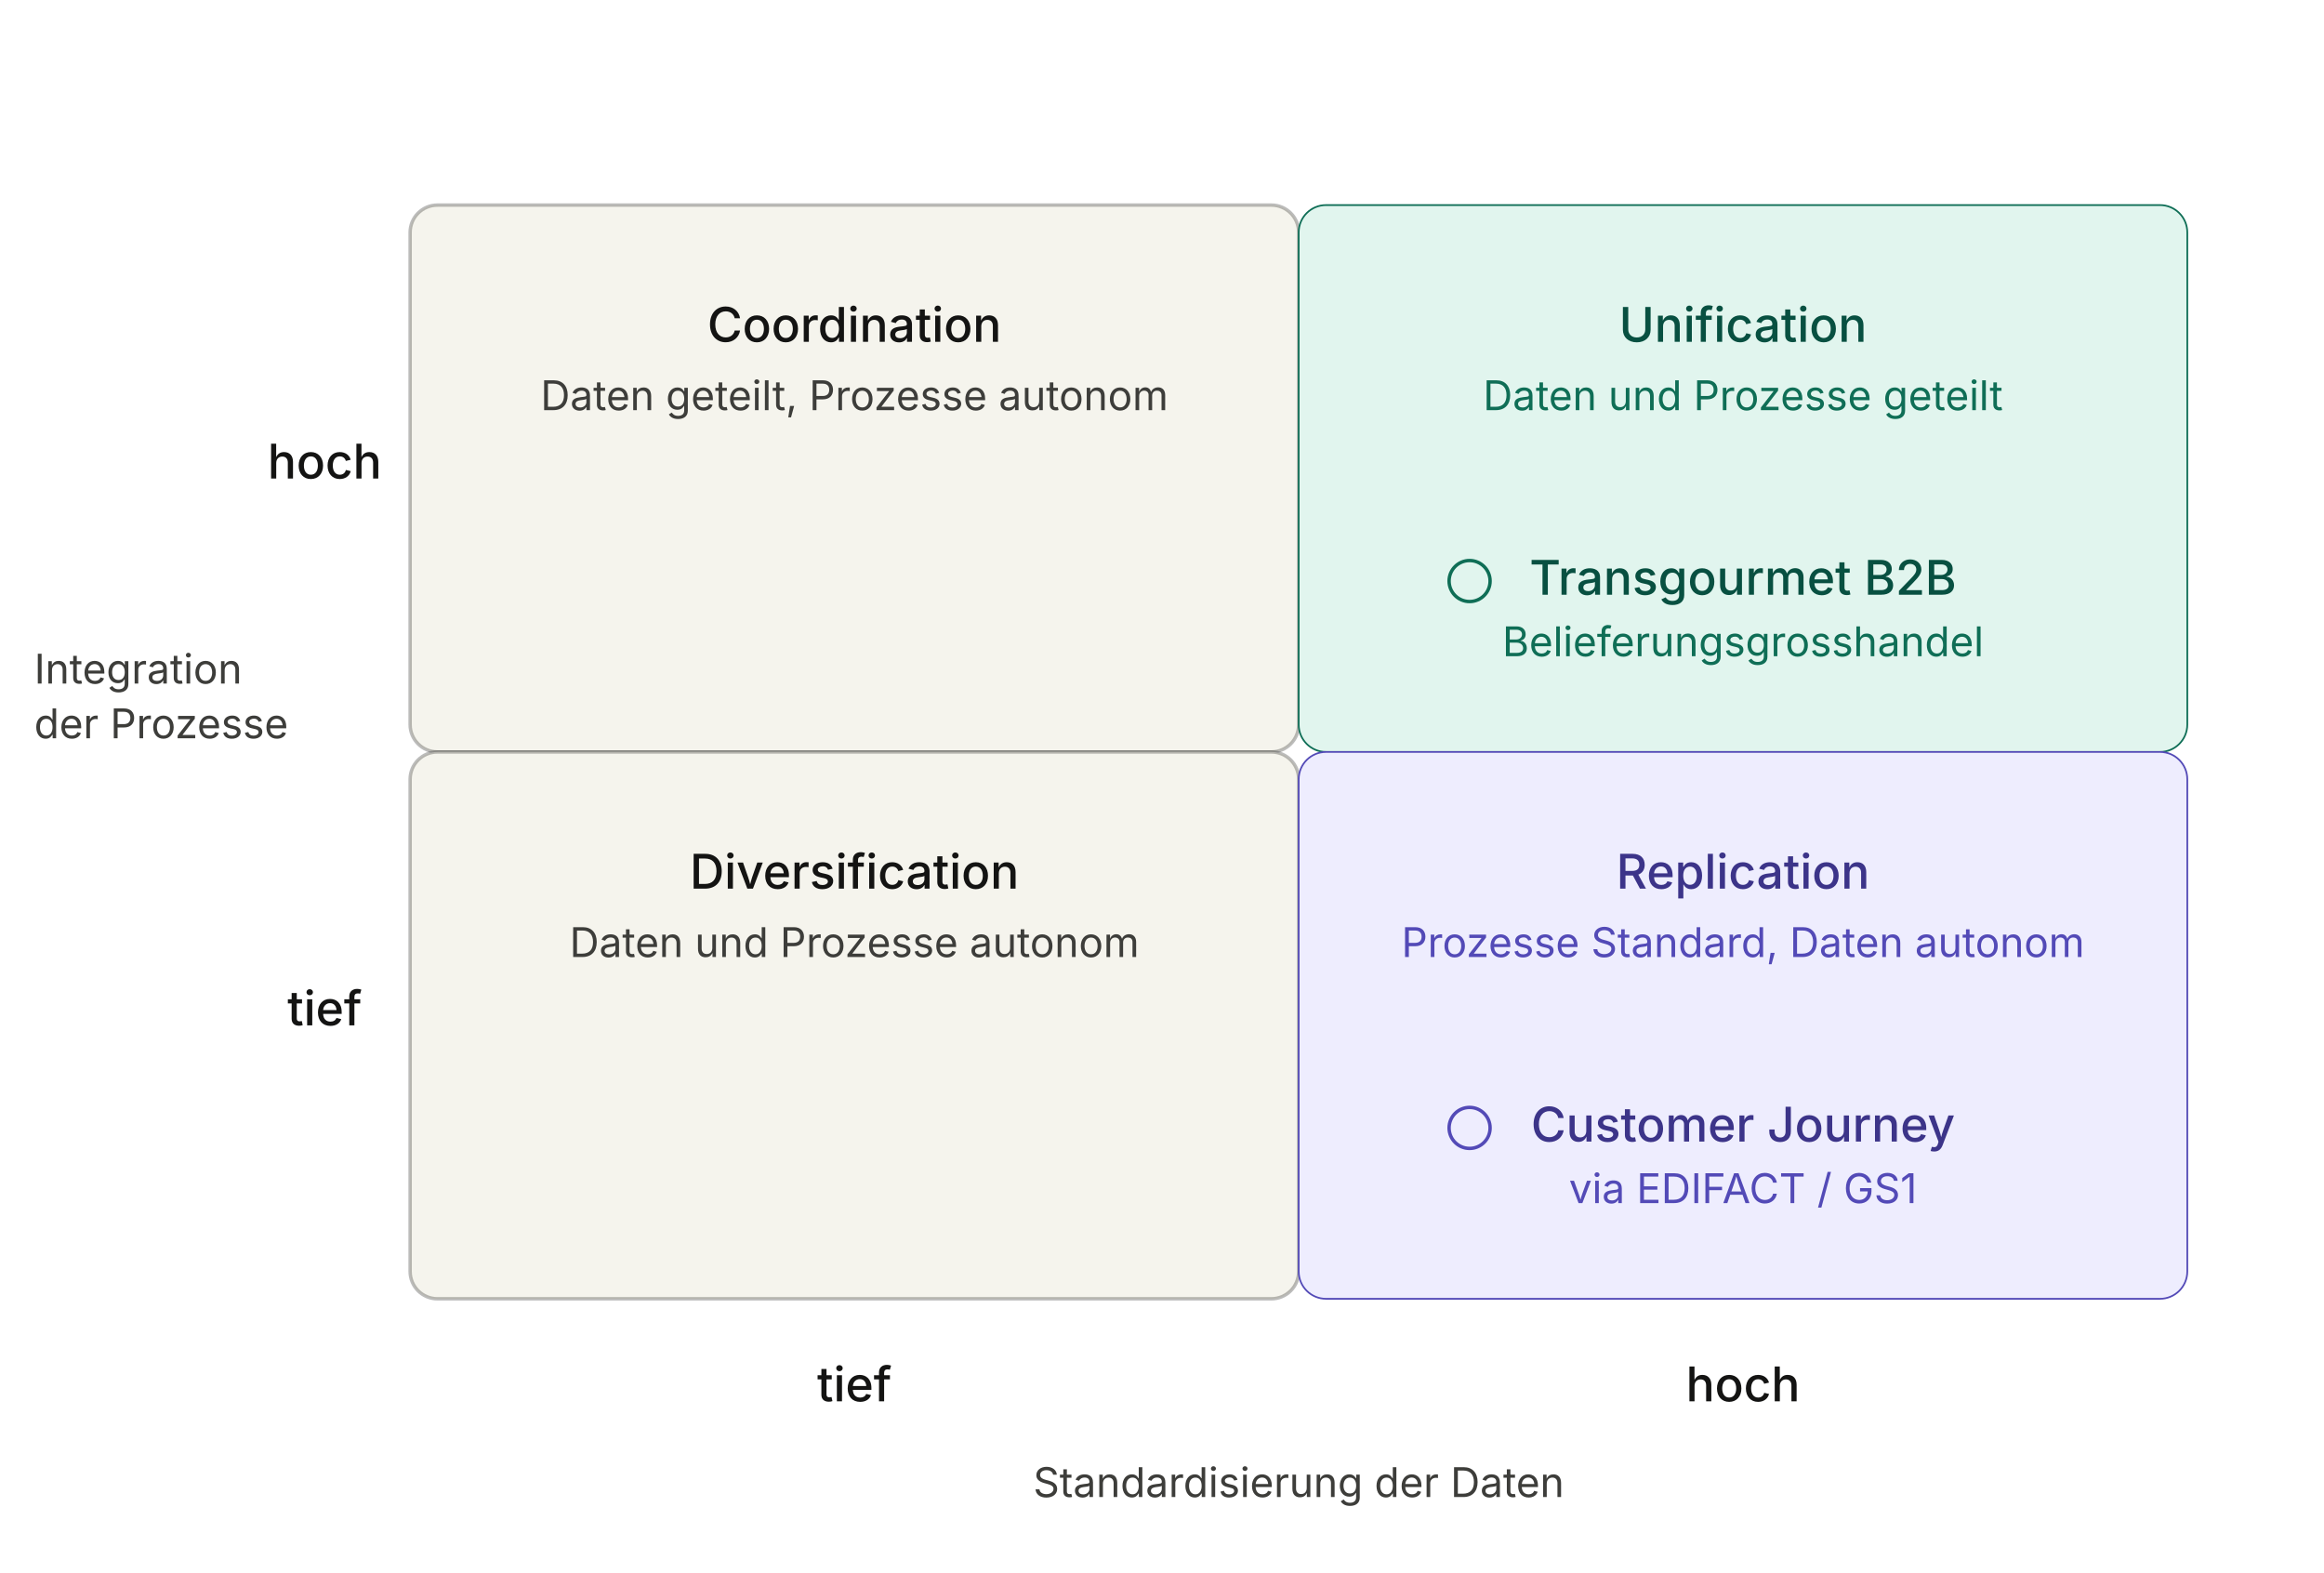
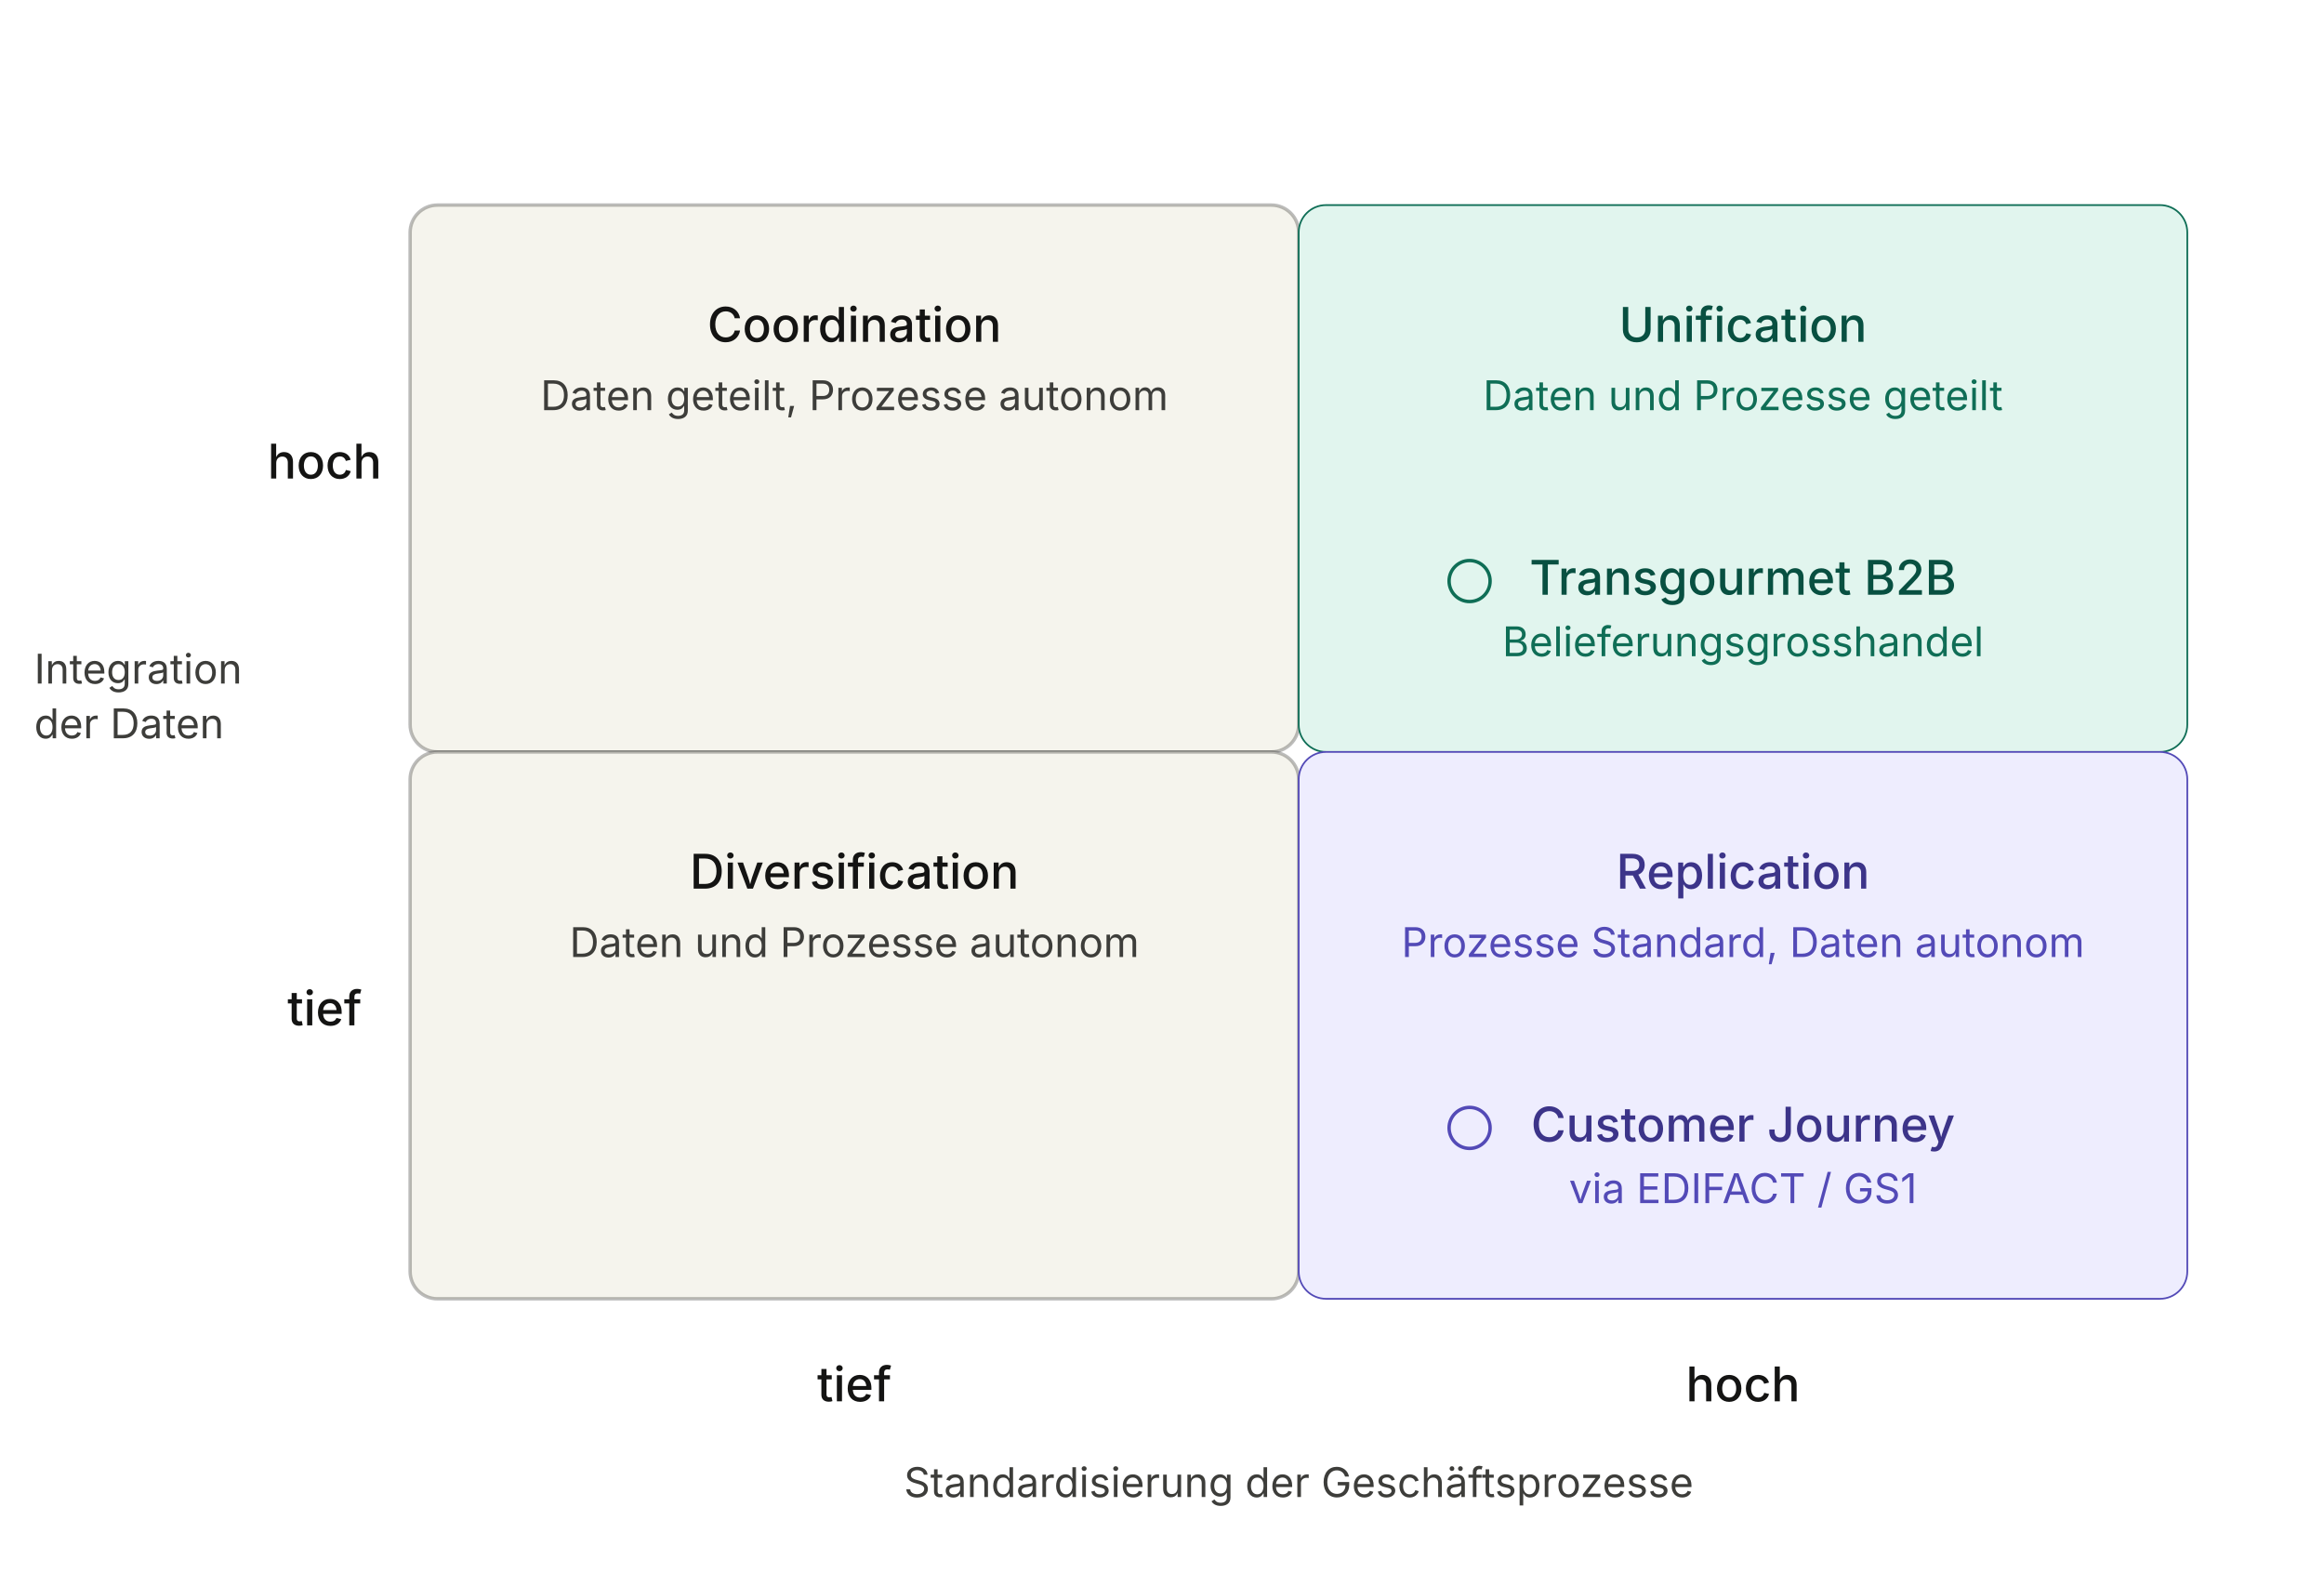
<svg xmlns="http://www.w3.org/2000/svg" width="100%" viewBox="0 0 680 460" role="img" style="">
  <defs>
    <marker id="arrow" viewBox="0 0 10 10" refX="8" refY="5" markerWidth="6" markerHeight="6" orient="auto-start-reverse">
      <path d="M2 1L8 5L2 9" fill="none" stroke="context-stroke" stroke-width="1.5" stroke-linecap="round" stroke-linejoin="round" />
    </marker>
  </defs>
  <text x="10" y="200" style="fill:rgb(61, 61, 58);stroke:none;color:rgb(0, 0, 0);stroke-width:1px;stroke-linecap:butt;stroke-linejoin:miter;opacity:1;font-family:&quot;Anthropic Sans&quot;, -apple-system, BlinkMacSystemFont, &quot;Segoe UI&quot;, sans-serif;font-size:12px;font-weight:400;text-anchor:start;dominant-baseline:auto">Integration</text>
-   <text x="10" y="216" style="fill:rgb(61, 61, 58);stroke:none;color:rgb(0, 0, 0);stroke-width:1px;stroke-linecap:butt;stroke-linejoin:miter;opacity:1;font-family:&quot;Anthropic Sans&quot;, -apple-system, BlinkMacSystemFont, &quot;Segoe UI&quot;, sans-serif;font-size:12px;font-weight:400;text-anchor:start;dominant-baseline:auto">der Prozesse</text>
+   <text x="10" y="216" style="fill:rgb(61, 61, 58);stroke:none;color:rgb(0, 0, 0);stroke-width:1px;stroke-linecap:butt;stroke-linejoin:miter;opacity:1;font-family:&quot;Anthropic Sans&quot;, -apple-system, BlinkMacSystemFont, &quot;Segoe UI&quot;, sans-serif;font-size:12px;font-weight:400;text-anchor:start;dominant-baseline:auto">der Daten</text>
  <text x="95" y="140" text-anchor="middle" style="fill:rgb(20, 20, 19);stroke:none;color:rgb(0, 0, 0);stroke-width:1px;stroke-linecap:butt;stroke-linejoin:miter;opacity:1;font-family:&quot;Anthropic Sans&quot;, -apple-system, BlinkMacSystemFont, &quot;Segoe UI&quot;, sans-serif;font-size:14px;font-weight:500;text-anchor:middle;dominant-baseline:auto">hoch</text>
  <text x="95" y="300" text-anchor="middle" style="fill:rgb(20, 20, 19);stroke:none;color:rgb(0, 0, 0);stroke-width:1px;stroke-linecap:butt;stroke-linejoin:miter;opacity:1;font-family:&quot;Anthropic Sans&quot;, -apple-system, BlinkMacSystemFont, &quot;Segoe UI&quot;, sans-serif;font-size:14px;font-weight:500;text-anchor:middle;dominant-baseline:auto">tief</text>
  <g style="fill:rgb(0, 0, 0);stroke:none;color:rgb(0, 0, 0);stroke-width:1px;stroke-linecap:butt;stroke-linejoin:miter;opacity:1;font-family:&quot;Anthropic Sans&quot;, -apple-system, BlinkMacSystemFont, &quot;Segoe UI&quot;, sans-serif;font-size:16px;font-weight:400;text-anchor:start;dominant-baseline:auto">
    <rect x="120" y="60" width="260" height="160" rx="8" style="fill:rgb(245, 244, 237);stroke:rgba(31, 30, 29, 0.3);color:rgb(0, 0, 0);stroke-width:1px;stroke-linecap:butt;stroke-linejoin:miter;opacity:1;font-family:&quot;Anthropic Sans&quot;, -apple-system, BlinkMacSystemFont, &quot;Segoe UI&quot;, sans-serif;font-size:16px;font-weight:400;text-anchor:start;dominant-baseline:auto" />
    <text x="250" y="100" text-anchor="middle" style="fill:rgb(20, 20, 19);stroke:none;color:rgb(0, 0, 0);stroke-width:1px;stroke-linecap:butt;stroke-linejoin:miter;opacity:1;font-family:&quot;Anthropic Sans&quot;, -apple-system, BlinkMacSystemFont, &quot;Segoe UI&quot;, sans-serif;font-size:14px;font-weight:500;text-anchor:middle;dominant-baseline:auto">Coordination</text>
    <text x="250" y="120" text-anchor="middle" style="fill:rgb(61, 61, 58);stroke:none;color:rgb(0, 0, 0);stroke-width:1px;stroke-linecap:butt;stroke-linejoin:miter;opacity:1;font-family:&quot;Anthropic Sans&quot;, -apple-system, BlinkMacSystemFont, &quot;Segoe UI&quot;, sans-serif;font-size:12px;font-weight:400;text-anchor:middle;dominant-baseline:auto">Daten geteilt, Prozesse autonom</text>
  </g>
  <g style="fill:rgb(0, 0, 0);stroke:none;color:rgb(0, 0, 0);stroke-width:1px;stroke-linecap:butt;stroke-linejoin:miter;opacity:1;font-family:&quot;Anthropic Sans&quot;, -apple-system, BlinkMacSystemFont, &quot;Segoe UI&quot;, sans-serif;font-size:16px;font-weight:400;text-anchor:start;dominant-baseline:auto">
    <rect x="380" y="60" width="260" height="160" rx="8" stroke-width="0.5" style="fill:rgb(225, 245, 238);stroke:rgb(15, 110, 86);color:rgb(0, 0, 0);stroke-width:0.5px;stroke-linecap:butt;stroke-linejoin:miter;opacity:1;font-family:&quot;Anthropic Sans&quot;, -apple-system, BlinkMacSystemFont, &quot;Segoe UI&quot;, sans-serif;font-size:16px;font-weight:400;text-anchor:start;dominant-baseline:auto" />
    <text x="510" y="100" text-anchor="middle" style="fill:rgb(8, 80, 65);stroke:none;color:rgb(0, 0, 0);stroke-width:1px;stroke-linecap:butt;stroke-linejoin:miter;opacity:1;font-family:&quot;Anthropic Sans&quot;, -apple-system, BlinkMacSystemFont, &quot;Segoe UI&quot;, sans-serif;font-size:14px;font-weight:500;text-anchor:middle;dominant-baseline:auto">Unification</text>
    <text x="510" y="120" text-anchor="middle" style="fill:rgb(15, 110, 86);stroke:none;color:rgb(0, 0, 0);stroke-width:1px;stroke-linecap:butt;stroke-linejoin:miter;opacity:1;font-family:&quot;Anthropic Sans&quot;, -apple-system, BlinkMacSystemFont, &quot;Segoe UI&quot;, sans-serif;font-size:12px;font-weight:400;text-anchor:middle;dominant-baseline:auto">Daten und Prozesse geteilt</text>
    <circle cx="430" cy="170" r="6" fill="#0F6E56" style="fill:rgb(225, 245, 238);stroke:rgb(15, 110, 86);color:rgb(0, 0, 0);stroke-width:1px;stroke-linecap:butt;stroke-linejoin:miter;opacity:1;font-family:&quot;Anthropic Sans&quot;, -apple-system, BlinkMacSystemFont, &quot;Segoe UI&quot;, sans-serif;font-size:16px;font-weight:400;text-anchor:start;dominant-baseline:auto" />
    <text x="510" y="174" text-anchor="middle" style="fill:rgb(8, 80, 65);stroke:none;color:rgb(0, 0, 0);stroke-width:1px;stroke-linecap:butt;stroke-linejoin:miter;opacity:1;font-family:&quot;Anthropic Sans&quot;, -apple-system, BlinkMacSystemFont, &quot;Segoe UI&quot;, sans-serif;font-size:14px;font-weight:500;text-anchor:middle;dominant-baseline:auto">Transgourmet B2B</text>
    <text x="510" y="192" text-anchor="middle" style="fill:rgb(15, 110, 86);stroke:none;color:rgb(0, 0, 0);stroke-width:1px;stroke-linecap:butt;stroke-linejoin:miter;opacity:1;font-family:&quot;Anthropic Sans&quot;, -apple-system, BlinkMacSystemFont, &quot;Segoe UI&quot;, sans-serif;font-size:12px;font-weight:400;text-anchor:middle;dominant-baseline:auto">Belieferungsgrosshandel</text>
  </g>
  <g style="fill:rgb(0, 0, 0);stroke:none;color:rgb(0, 0, 0);stroke-width:1px;stroke-linecap:butt;stroke-linejoin:miter;opacity:1;font-family:&quot;Anthropic Sans&quot;, -apple-system, BlinkMacSystemFont, &quot;Segoe UI&quot;, sans-serif;font-size:16px;font-weight:400;text-anchor:start;dominant-baseline:auto">
    <rect x="120" y="220" width="260" height="160" rx="8" style="fill:rgb(245, 244, 237);stroke:rgba(31, 30, 29, 0.3);color:rgb(0, 0, 0);stroke-width:1px;stroke-linecap:butt;stroke-linejoin:miter;opacity:1;font-family:&quot;Anthropic Sans&quot;, -apple-system, BlinkMacSystemFont, &quot;Segoe UI&quot;, sans-serif;font-size:16px;font-weight:400;text-anchor:start;dominant-baseline:auto" />
    <text x="250" y="260" text-anchor="middle" style="fill:rgb(20, 20, 19);stroke:none;color:rgb(0, 0, 0);stroke-width:1px;stroke-linecap:butt;stroke-linejoin:miter;opacity:1;font-family:&quot;Anthropic Sans&quot;, -apple-system, BlinkMacSystemFont, &quot;Segoe UI&quot;, sans-serif;font-size:14px;font-weight:500;text-anchor:middle;dominant-baseline:auto">Diversification</text>
    <text x="250" y="280" text-anchor="middle" style="fill:rgb(61, 61, 58);stroke:none;color:rgb(0, 0, 0);stroke-width:1px;stroke-linecap:butt;stroke-linejoin:miter;opacity:1;font-family:&quot;Anthropic Sans&quot;, -apple-system, BlinkMacSystemFont, &quot;Segoe UI&quot;, sans-serif;font-size:12px;font-weight:400;text-anchor:middle;dominant-baseline:auto">Daten und Prozesse autonom</text>
  </g>
  <g style="fill:rgb(0, 0, 0);stroke:none;color:rgb(0, 0, 0);stroke-width:1px;stroke-linecap:butt;stroke-linejoin:miter;opacity:1;font-family:&quot;Anthropic Sans&quot;, -apple-system, BlinkMacSystemFont, &quot;Segoe UI&quot;, sans-serif;font-size:16px;font-weight:400;text-anchor:start;dominant-baseline:auto">
    <rect x="380" y="220" width="260" height="160" rx="8" stroke-width="0.5" style="fill:rgb(238, 237, 254);stroke:rgb(83, 74, 183);color:rgb(0, 0, 0);stroke-width:0.5px;stroke-linecap:butt;stroke-linejoin:miter;opacity:1;font-family:&quot;Anthropic Sans&quot;, -apple-system, BlinkMacSystemFont, &quot;Segoe UI&quot;, sans-serif;font-size:16px;font-weight:400;text-anchor:start;dominant-baseline:auto" />
    <text x="510" y="260" text-anchor="middle" style="fill:rgb(60, 52, 137);stroke:none;color:rgb(0, 0, 0);stroke-width:1px;stroke-linecap:butt;stroke-linejoin:miter;opacity:1;font-family:&quot;Anthropic Sans&quot;, -apple-system, BlinkMacSystemFont, &quot;Segoe UI&quot;, sans-serif;font-size:14px;font-weight:500;text-anchor:middle;dominant-baseline:auto">Replication</text>
    <text x="510" y="280" text-anchor="middle" style="fill:rgb(83, 74, 183);stroke:none;color:rgb(0, 0, 0);stroke-width:1px;stroke-linecap:butt;stroke-linejoin:miter;opacity:1;font-family:&quot;Anthropic Sans&quot;, -apple-system, BlinkMacSystemFont, &quot;Segoe UI&quot;, sans-serif;font-size:12px;font-weight:400;text-anchor:middle;dominant-baseline:auto">Prozesse Standard, Daten autonom</text>
    <circle cx="430" cy="330" r="6" fill="#534AB7" style="fill:rgb(238, 237, 254);stroke:rgb(83, 74, 183);color:rgb(0, 0, 0);stroke-width:1px;stroke-linecap:butt;stroke-linejoin:miter;opacity:1;font-family:&quot;Anthropic Sans&quot;, -apple-system, BlinkMacSystemFont, &quot;Segoe UI&quot;, sans-serif;font-size:16px;font-weight:400;text-anchor:start;dominant-baseline:auto" />
    <text x="510" y="334" text-anchor="middle" style="fill:rgb(60, 52, 137);stroke:none;color:rgb(0, 0, 0);stroke-width:1px;stroke-linecap:butt;stroke-linejoin:miter;opacity:1;font-family:&quot;Anthropic Sans&quot;, -apple-system, BlinkMacSystemFont, &quot;Segoe UI&quot;, sans-serif;font-size:14px;font-weight:500;text-anchor:middle;dominant-baseline:auto">Customer Journey</text>
    <text x="510" y="352" text-anchor="middle" style="fill:rgb(83, 74, 183);stroke:none;color:rgb(0, 0, 0);stroke-width:1px;stroke-linecap:butt;stroke-linejoin:miter;opacity:1;font-family:&quot;Anthropic Sans&quot;, -apple-system, BlinkMacSystemFont, &quot;Segoe UI&quot;, sans-serif;font-size:12px;font-weight:400;text-anchor:middle;dominant-baseline:auto">via EDIFACT / GS1</text>
  </g>
  <text x="250" y="410" text-anchor="middle" style="fill:rgb(20, 20, 19);stroke:none;color:rgb(0, 0, 0);stroke-width:1px;stroke-linecap:butt;stroke-linejoin:miter;opacity:1;font-family:&quot;Anthropic Sans&quot;, -apple-system, BlinkMacSystemFont, &quot;Segoe UI&quot;, sans-serif;font-size:14px;font-weight:500;text-anchor:middle;dominant-baseline:auto">tief</text>
  <text x="510" y="410" text-anchor="middle" style="fill:rgb(20, 20, 19);stroke:none;color:rgb(0, 0, 0);stroke-width:1px;stroke-linecap:butt;stroke-linejoin:miter;opacity:1;font-family:&quot;Anthropic Sans&quot;, -apple-system, BlinkMacSystemFont, &quot;Segoe UI&quot;, sans-serif;font-size:14px;font-weight:500;text-anchor:middle;dominant-baseline:auto">hoch</text>
-   <text x="380" y="438" text-anchor="middle" style="fill:rgb(61, 61, 58);stroke:none;color:rgb(0, 0, 0);stroke-width:1px;stroke-linecap:butt;stroke-linejoin:miter;opacity:1;font-family:&quot;Anthropic Sans&quot;, -apple-system, BlinkMacSystemFont, &quot;Segoe UI&quot;, sans-serif;font-size:12px;font-weight:400;text-anchor:middle;dominant-baseline:auto">Standardisierung der Daten</text>
+   <text x="380" y="438" text-anchor="middle" style="fill:rgb(61, 61, 58);stroke:none;color:rgb(0, 0, 0);stroke-width:1px;stroke-linecap:butt;stroke-linejoin:miter;opacity:1;font-family:&quot;Anthropic Sans&quot;, -apple-system, BlinkMacSystemFont, &quot;Segoe UI&quot;, sans-serif;font-size:12px;font-weight:400;text-anchor:middle;dominant-baseline:auto">Standardisierung der Geschäftsprozesse</text>
</svg>
